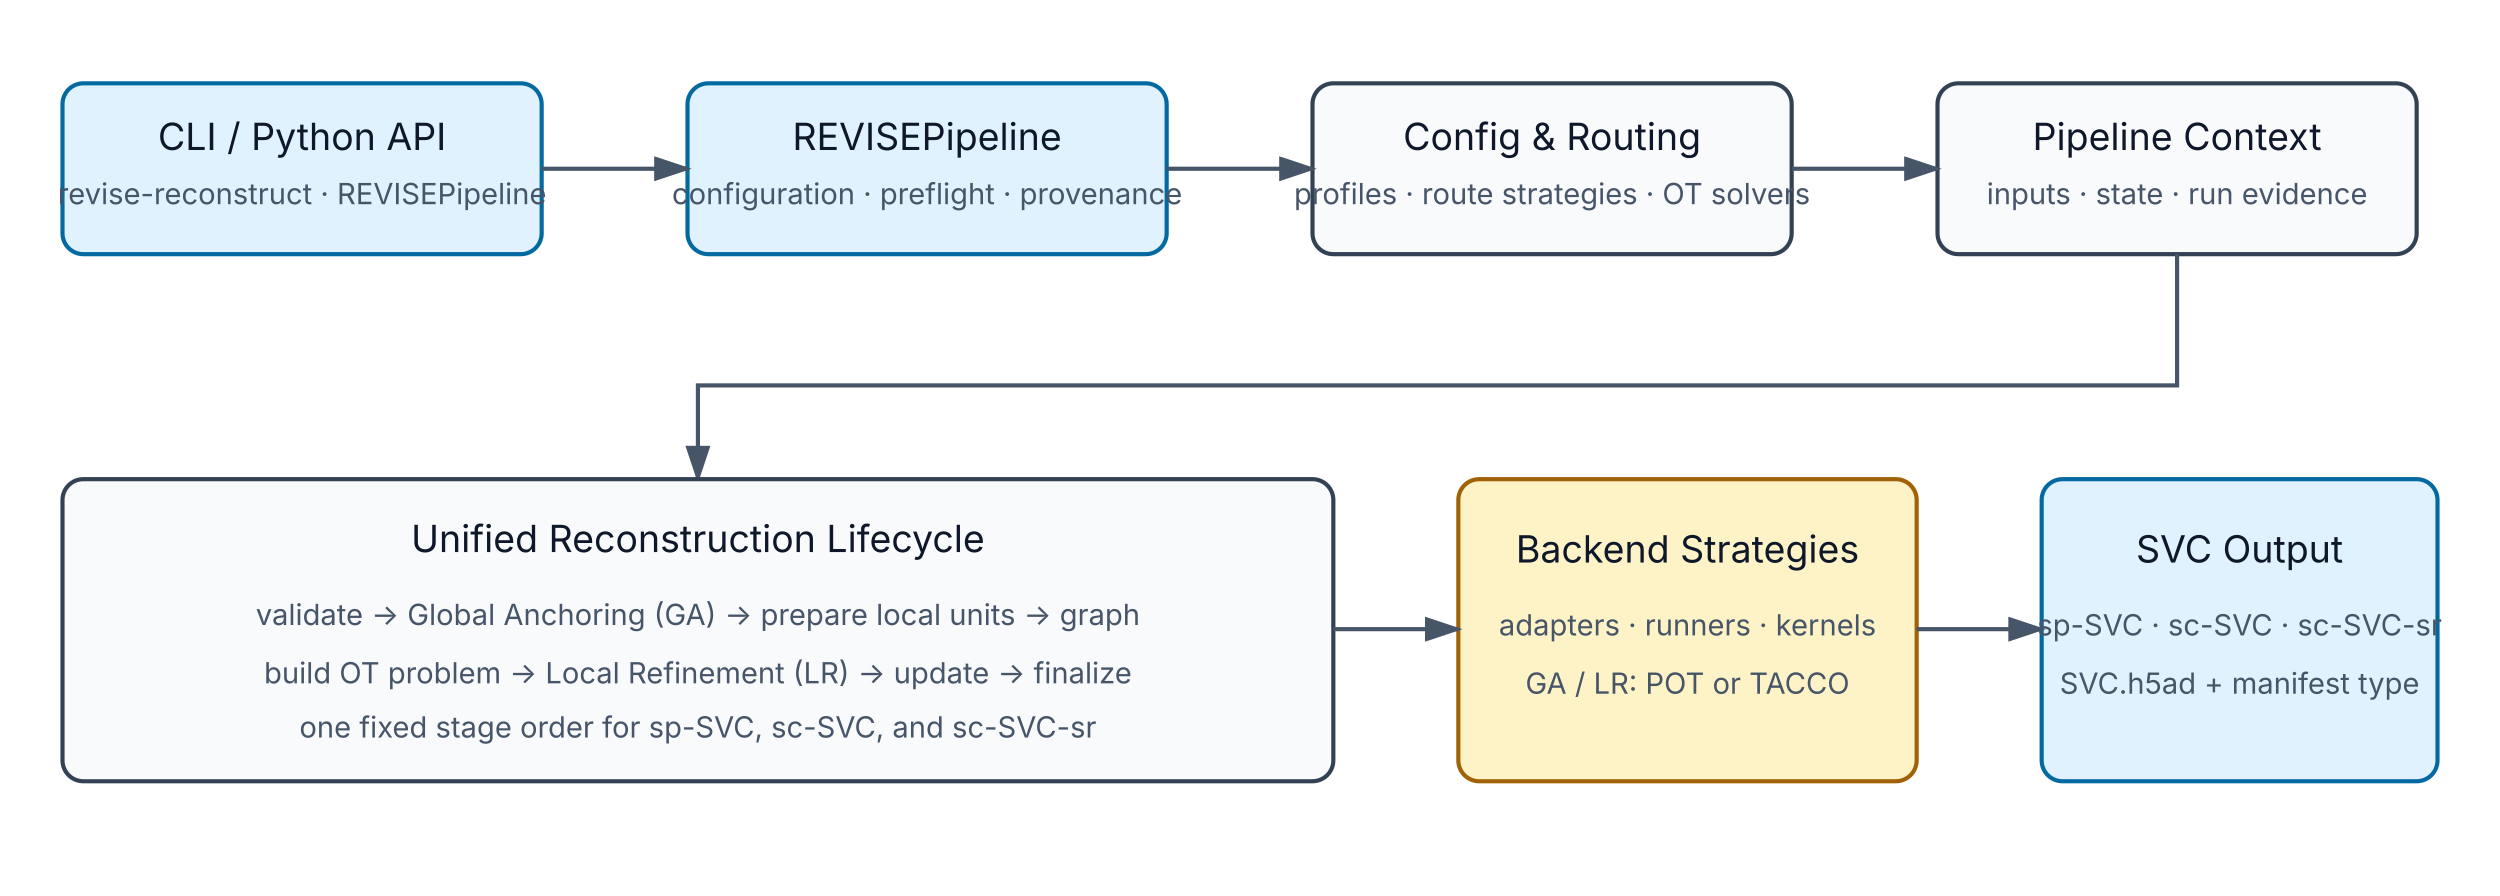
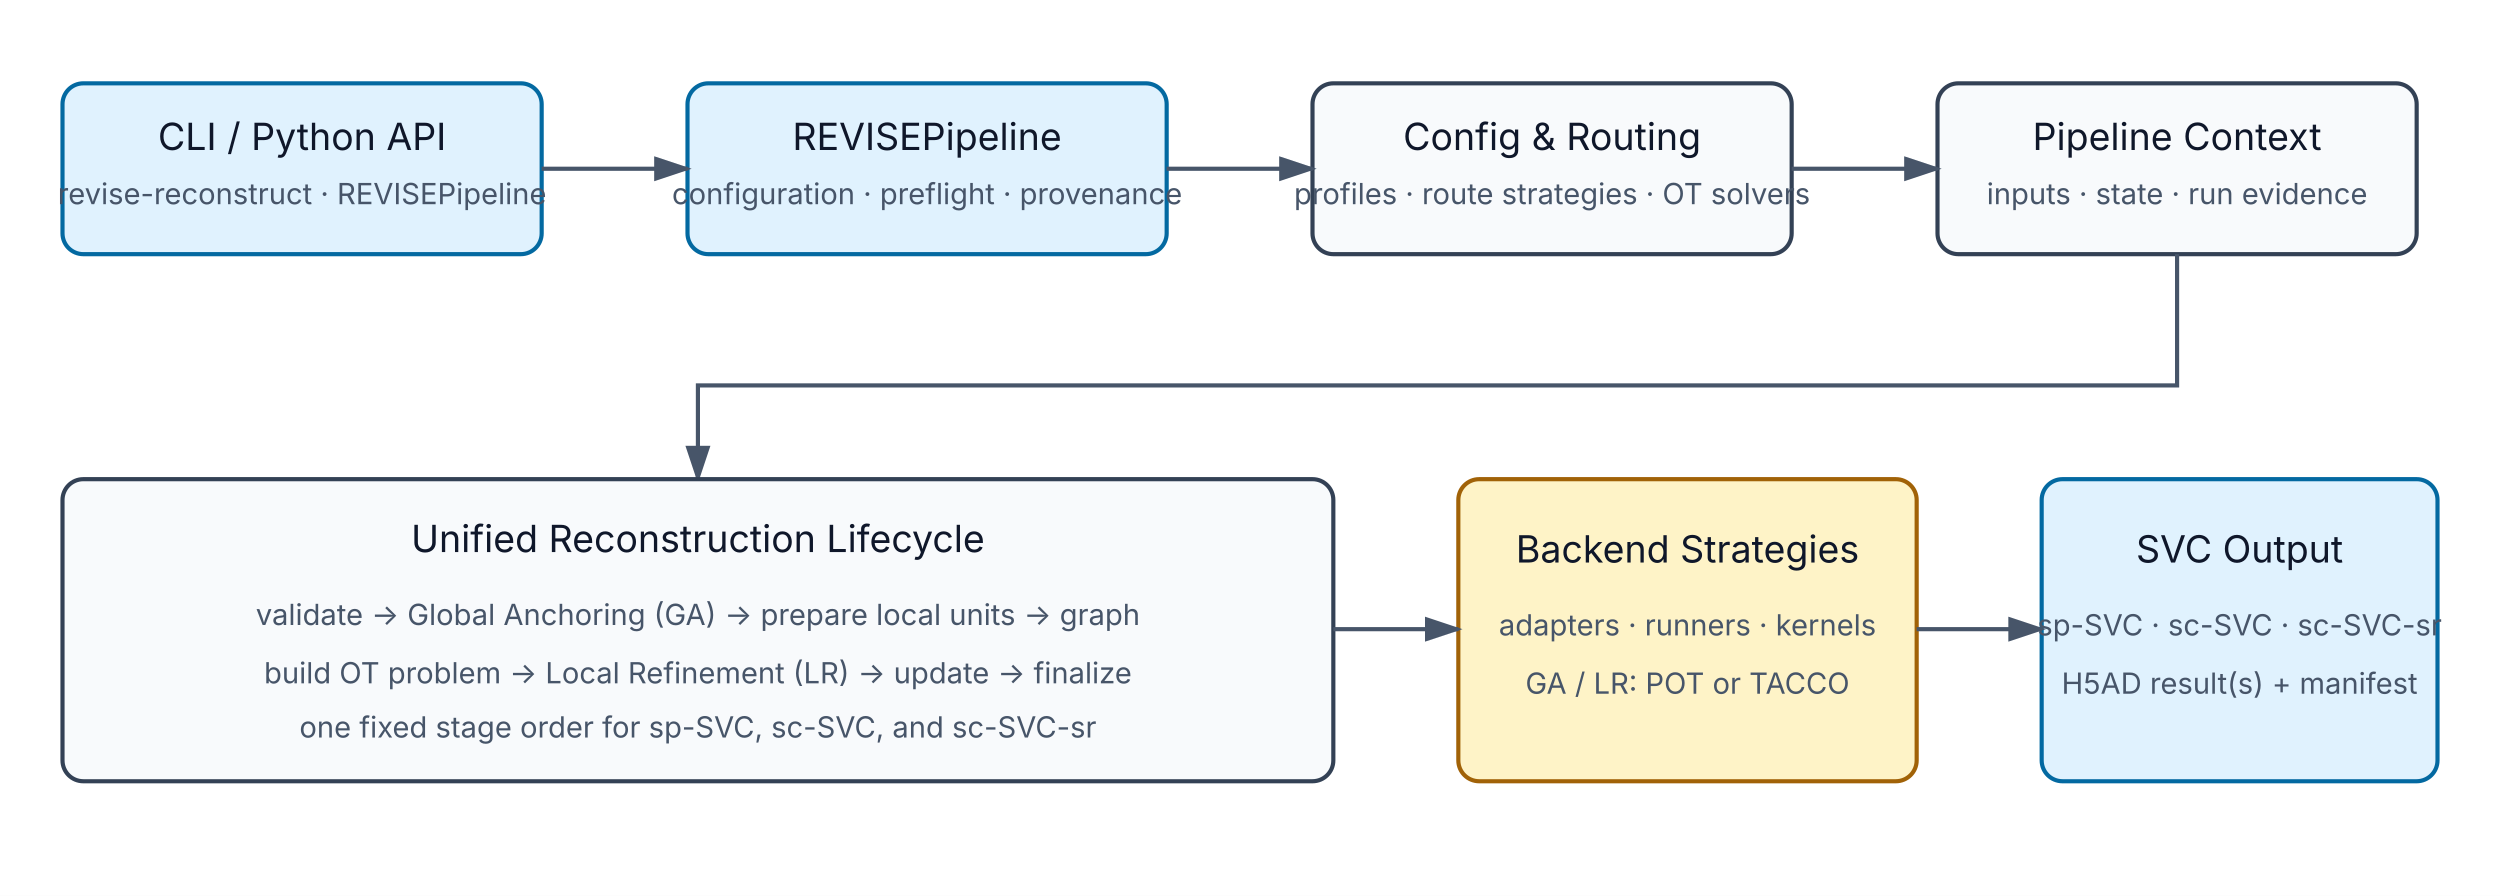
<svg xmlns="http://www.w3.org/2000/svg" width="1200" height="430" viewBox="0 0 1200 430" role="img" aria-labelledby="title desc">
  <style>
    .box { fill: #f8fafc; stroke: #334155; stroke-width: 2; }
    .primary { fill: #e0f2fe; stroke: #0369a1; }
    .strategy { fill: #fef3c7; stroke: #a16207; }
    .text { font-family: Inter, Helvetica, Arial, sans-serif; font-size: 18px; fill: #0f172a; }
    .small { font-family: Inter, Helvetica, Arial, sans-serif; font-size: 14px; fill: #475569; }
    .arrow { stroke: #475569; stroke-width: 2; marker-end: url(#arrow); fill: none; }
  </style>
  <defs>
    <marker id="arrow" markerWidth="10" markerHeight="10" refX="8" refY="3" orient="auto" markerUnits="strokeWidth">
      <path d="M0,0 L0,6 L9,3 z" fill="#475569" />
    </marker>
  </defs>
  <rect width="1200" height="430" fill="#ffffff" />
  <rect x="30" y="40" width="230" height="82" rx="10" class="box primary" />
  <text x="145" y="72" text-anchor="middle" class="text">CLI / Python API</text>
  <text x="145" y="98" text-anchor="middle" class="small">revise-reconstruct · REVISEPipeline</text>
  <rect x="330" y="40" width="230" height="82" rx="10" class="box primary" />
  <text x="445" y="72" text-anchor="middle" class="text">REVISEPipeline</text>
  <text x="445" y="98" text-anchor="middle" class="small">configuration · preflight · provenance</text>
  <rect x="630" y="40" width="230" height="82" rx="10" class="box" />
  <text x="745" y="72" text-anchor="middle" class="text">Config &amp; Routing</text>
  <text x="745" y="98" text-anchor="middle" class="small">profiles · route strategies · OT solvers</text>
  <rect x="930" y="40" width="230" height="82" rx="10" class="box" />
  <text x="1045" y="72" text-anchor="middle" class="text">Pipeline Context</text>
  <text x="1045" y="98" text-anchor="middle" class="small">inputs · state · run evidence</text>
  <path d="M260 81 H330" class="arrow" />
  <path d="M560 81 H630" class="arrow" />
  <path d="M860 81 H930" class="arrow" />
  <path d="M1045 122 V185 H335 V230" class="arrow" />
  <rect x="30" y="230" width="610" height="145" rx="10" class="box" />
  <text x="335" y="265" text-anchor="middle" class="text">Unified Reconstruction Lifecycle</text>
  <text x="335" y="300" text-anchor="middle" class="small">validate → Global Anchoring (GA) → prepare local units → graph</text>
  <text x="335" y="328" text-anchor="middle" class="small">build OT problem → Local Refinement (LR) → update → finalize</text>
  <text x="335" y="354" text-anchor="middle" class="small">one fixed stage order for sp-SVC, sc-SVC, and sc-SVC-sr</text>
  <rect x="700" y="230" width="220" height="145" rx="10" class="box strategy" />
  <text x="810" y="270" text-anchor="middle" class="text">Backend Strategies</text>
  <text x="810" y="305" text-anchor="middle" class="small">adapters · runners · kernels</text>
  <text x="810" y="333" text-anchor="middle" class="small">GA / LR: POT or TACCO</text>
  <rect x="980" y="230" width="190" height="145" rx="10" class="box primary" />
  <text x="1075" y="270" text-anchor="middle" class="text">SVC Output</text>
  <text x="1075" y="305" text-anchor="middle" class="small">sp-SVC · sc-SVC · sc-SVC-sr</text>
-   <text x="1075" y="333" text-anchor="middle" class="small">SVC.h5ad + manifest type</text>
+   <text x="1075" y="333" text-anchor="middle" class="small">H5AD result(s) + manifest</text>
  <path d="M640 302 H700" class="arrow" />
  <path d="M920 302 H980" class="arrow" />
</svg>
